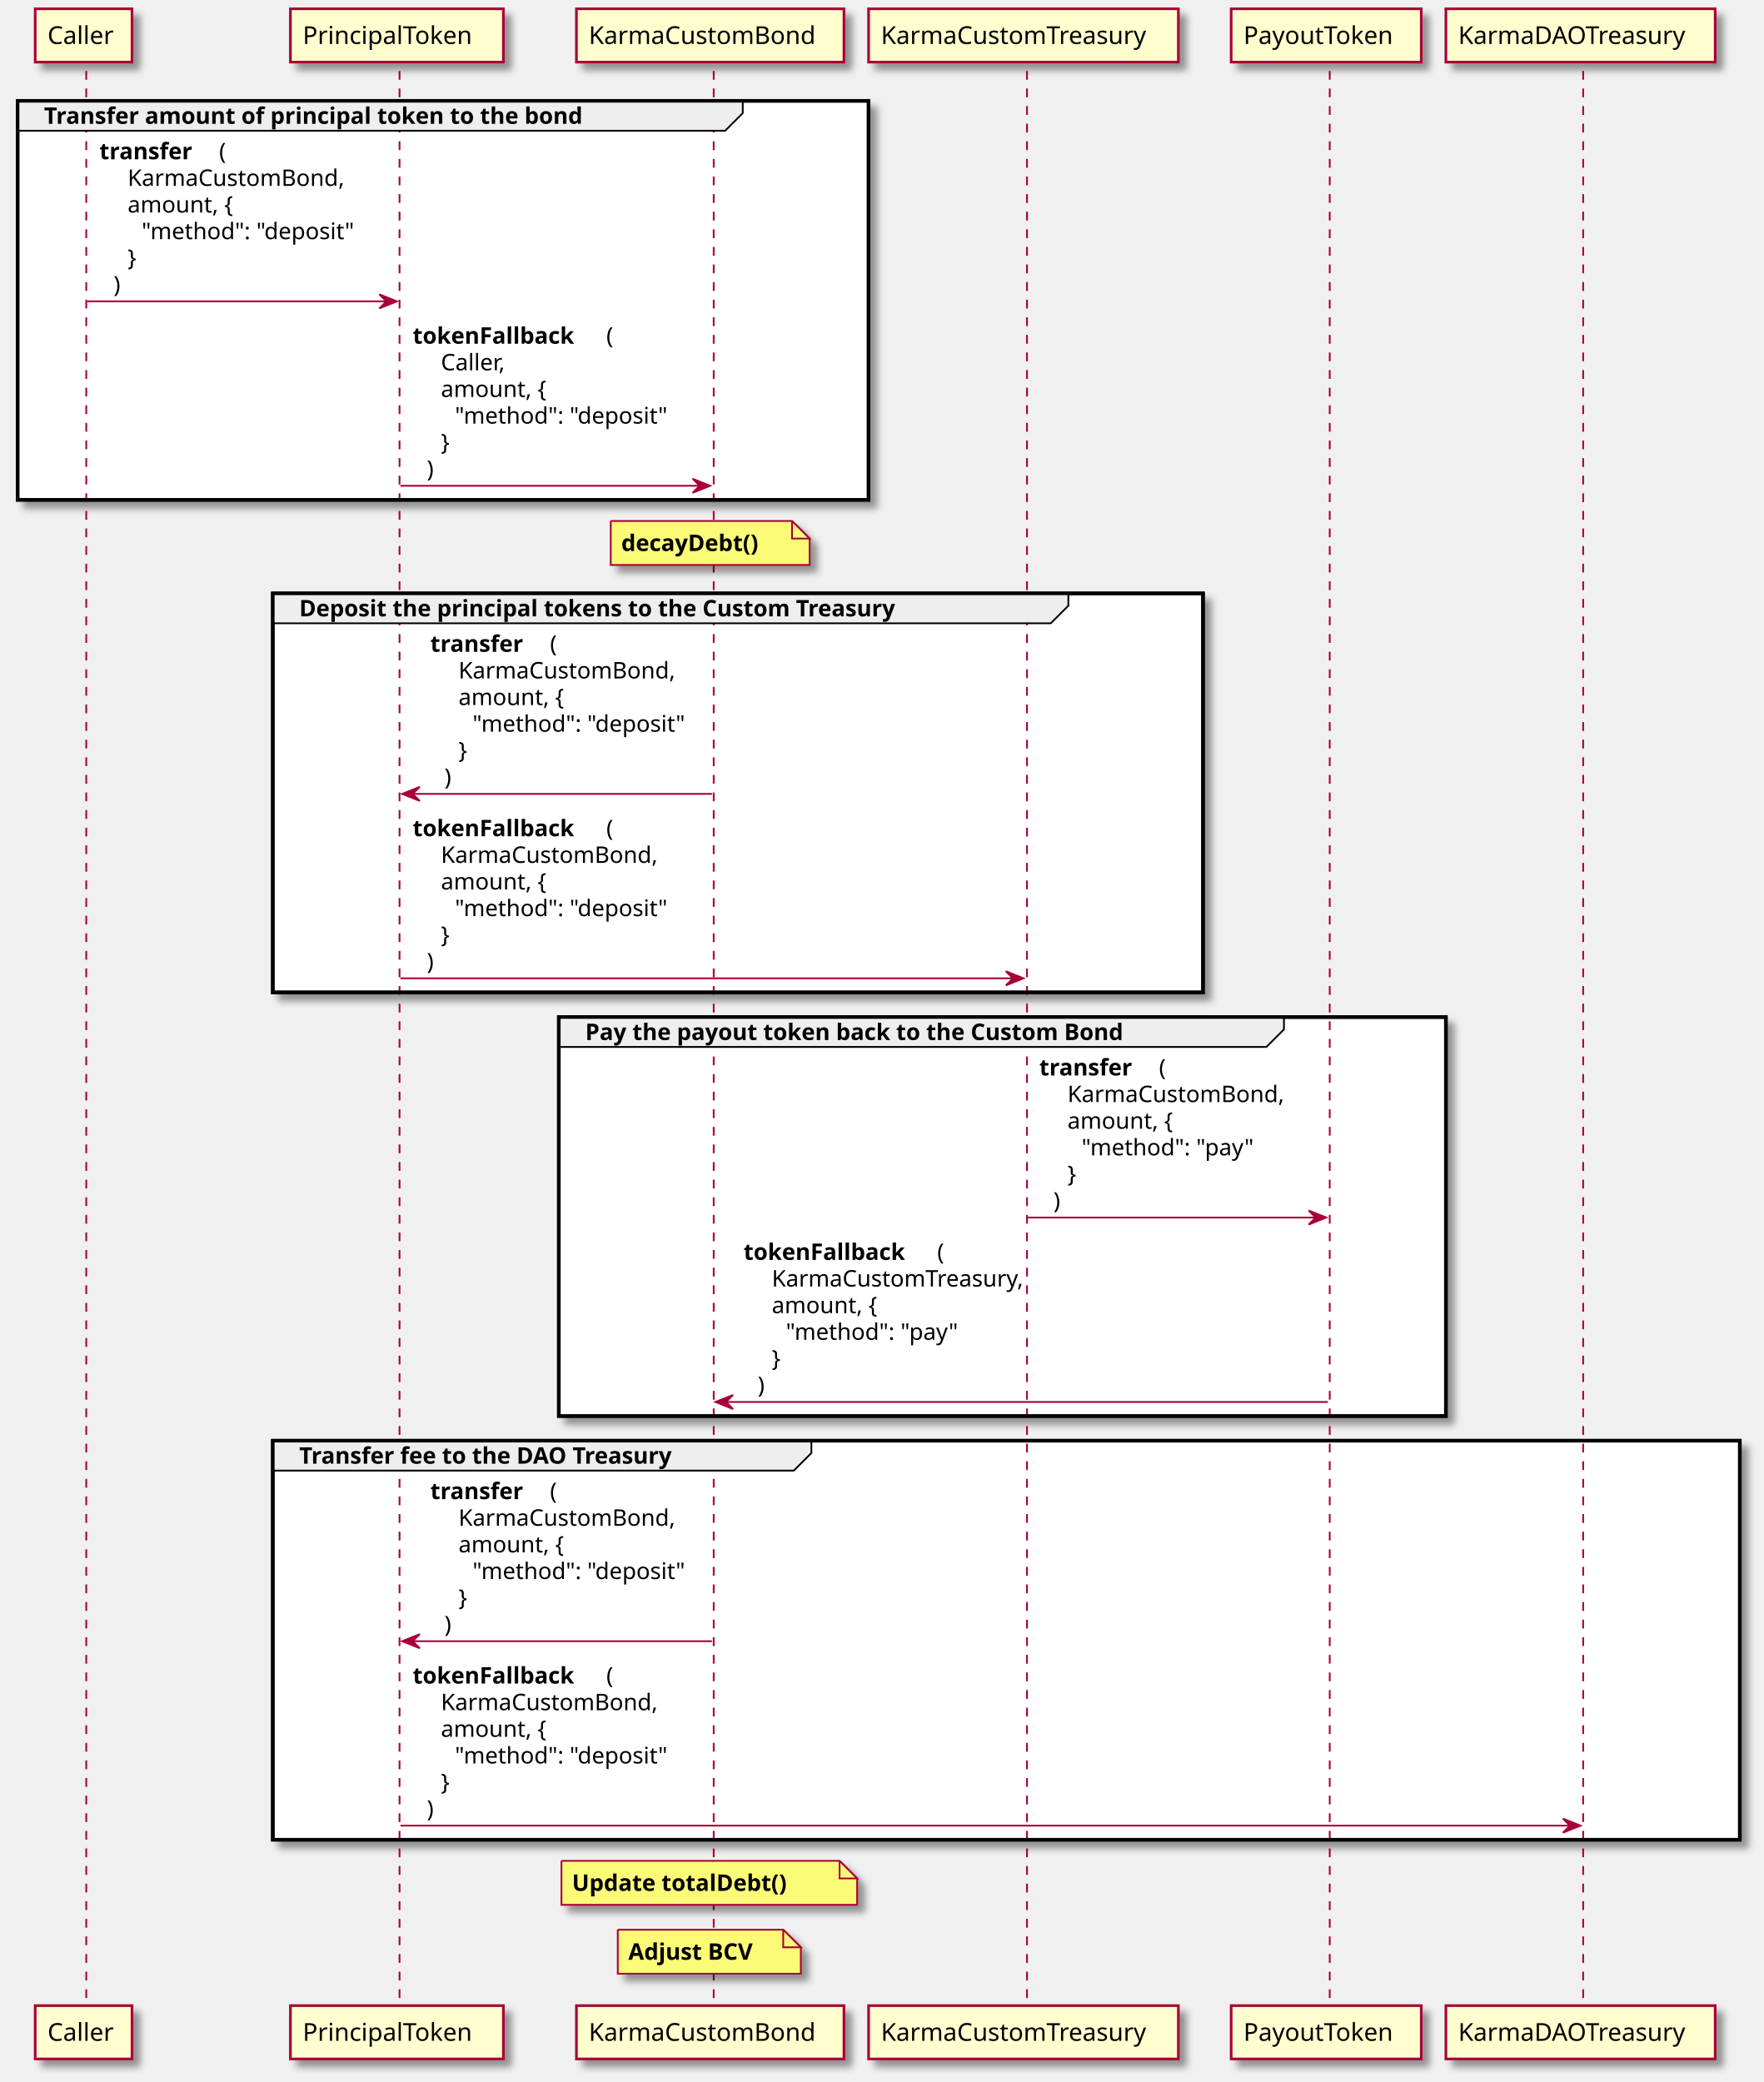
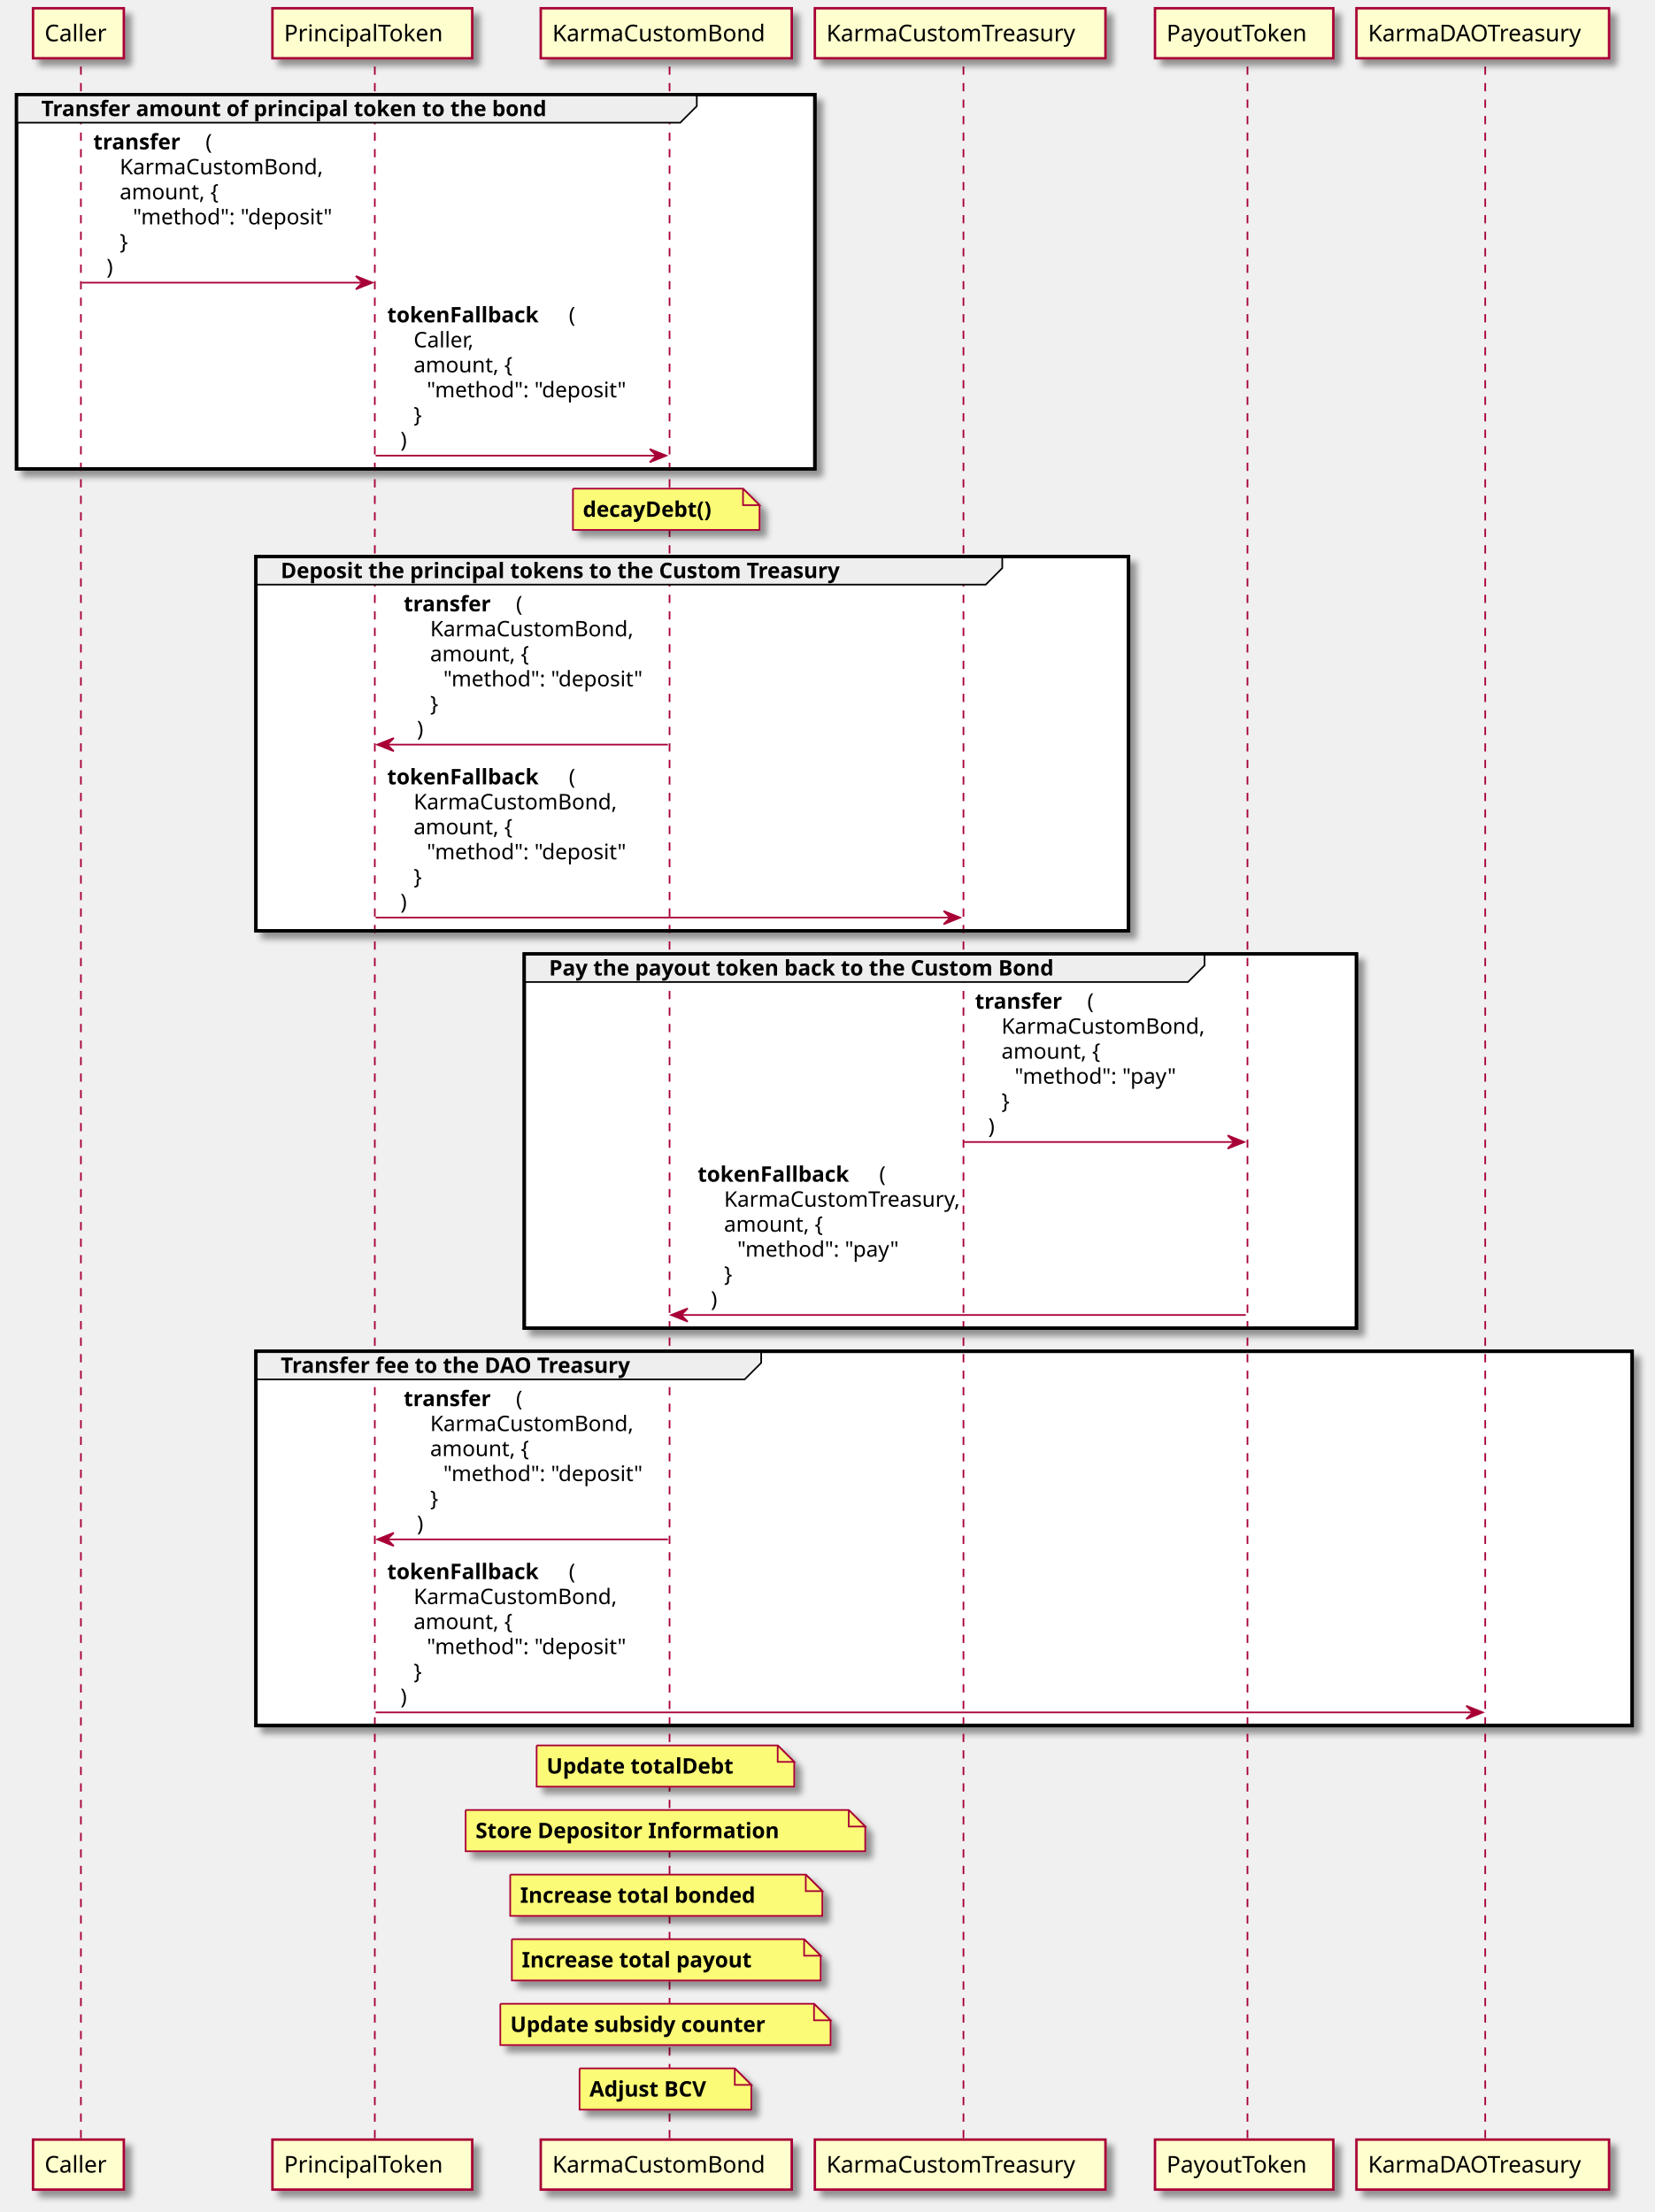
- <svg xmlns="http://www.w3.org/2000/svg" contentScriptType="application/ecmascript" contentStyleType="text/css" height="1183px" preserveAspectRatio="none" style="width:1002px;height:1183px;background:#FFFFFF;" version="1.1" viewBox="0 0 1002 1183" width="1002px" zoomAndPan="magnify">
+ <svg xmlns="http://www.w3.org/2000/svg" contentScriptType="application/ecmascript" contentStyleType="text/css" height="1340px" preserveAspectRatio="none" style="width:1002px;height:1340px;background:#FFFFFF;" version="1.1" viewBox="0 0 1002 1340" width="1002px" zoomAndPan="magnify">
  <defs>
-     <filter height="300%" id="fufebqce7en3x" width="300%" x="-1" y="-1">
+     <filter height="300%" id="f1h69z03zlzyb4" width="300%" x="-1" y="-1">
      <feGaussianBlur result="blurOut" stdDeviation="2.0" />
      <feColorMatrix in="blurOut" result="blurOut2" type="matrix" values="0 0 0 0 0 0 0 0 0 0 0 0 0 0 0 0 0 0 .4 0" />
      <feOffset dx="4.0" dy="4.0" in="blurOut2" result="blurOut3" />
      <feBlend in="SourceGraphic" in2="blurOut3" mode="normal" />
    </filter>
  </defs>
  <g>
-     <rect fill="#FFFFFF" filter="url(#fufebqce7en3x)" height="226.727" style="stroke:#000000;stroke-width:2.0;" width="483.5" x="10" y="57.297" />
-     <rect fill="#FFFFFF" filter="url(#fufebqce7en3x)" height="226.727" style="stroke:#000000;stroke-width:2.0;" width="528.5" x="155" y="337.156" />
-     <rect fill="#FFFFFF" filter="url(#fufebqce7en3x)" height="226.727" style="stroke:#000000;stroke-width:2.0;" width="504" x="317.5" y="577.883" />
-     <rect fill="#FFFFFF" filter="url(#fufebqce7en3x)" height="226.727" style="stroke:#000000;stroke-width:2.0;" width="833.5" x="155" y="818.609" />
-     <line style="stroke:#A80036;stroke-width:1.0;stroke-dasharray:5.0,5.0;" x1="49" x2="49" y1="40.297" y2="1140.602" />
-     <line style="stroke:#A80036;stroke-width:1.0;stroke-dasharray:5.0,5.0;" x1="227" x2="227" y1="40.297" y2="1140.602" />
-     <line style="stroke:#A80036;stroke-width:1.0;stroke-dasharray:5.0,5.0;" x1="405.5" x2="405.5" y1="40.297" y2="1140.602" />
-     <line style="stroke:#A80036;stroke-width:1.0;stroke-dasharray:5.0,5.0;" x1="583.5" x2="583.5" y1="40.297" y2="1140.602" />
-     <line style="stroke:#A80036;stroke-width:1.0;stroke-dasharray:5.0,5.0;" x1="755.5" x2="755.5" y1="40.297" y2="1140.602" />
-     <line style="stroke:#A80036;stroke-width:1.0;stroke-dasharray:5.0,5.0;" x1="899.5" x2="899.5" y1="40.297" y2="1140.602" />
-     <rect fill="#FEFECE" filter="url(#fufebqce7en3x)" height="30.297" style="stroke:#A80036;stroke-width:1.5;" width="55" x="20" y="5" />
+     <rect fill="#FFFFFF" filter="url(#f1h69z03zlzyb4)" height="226.727" style="stroke:#000000;stroke-width:2.0;" width="483.5" x="10" y="57.297" />
+     <rect fill="#FFFFFF" filter="url(#f1h69z03zlzyb4)" height="226.727" style="stroke:#000000;stroke-width:2.0;" width="528.5" x="155" y="337.156" />
+     <rect fill="#FFFFFF" filter="url(#f1h69z03zlzyb4)" height="226.727" style="stroke:#000000;stroke-width:2.0;" width="504" x="317.5" y="577.883" />
+     <rect fill="#FFFFFF" filter="url(#f1h69z03zlzyb4)" height="226.727" style="stroke:#000000;stroke-width:2.0;" width="833.5" x="155" y="818.609" />
+     <line style="stroke:#A80036;stroke-width:1.0;stroke-dasharray:5.0,5.0;" x1="49" x2="49" y1="40.297" y2="1297.133" />
+     <line style="stroke:#A80036;stroke-width:1.0;stroke-dasharray:5.0,5.0;" x1="227" x2="227" y1="40.297" y2="1297.133" />
+     <line style="stroke:#A80036;stroke-width:1.0;stroke-dasharray:5.0,5.0;" x1="405.5" x2="405.5" y1="40.297" y2="1297.133" />
+     <line style="stroke:#A80036;stroke-width:1.0;stroke-dasharray:5.0,5.0;" x1="583.5" x2="583.5" y1="40.297" y2="1297.133" />
+     <line style="stroke:#A80036;stroke-width:1.0;stroke-dasharray:5.0,5.0;" x1="755.5" x2="755.5" y1="40.297" y2="1297.133" />
+     <line style="stroke:#A80036;stroke-width:1.0;stroke-dasharray:5.0,5.0;" x1="899.5" x2="899.5" y1="40.297" y2="1297.133" />
+     <rect fill="#FEFECE" filter="url(#f1h69z03zlzyb4)" height="30.297" style="stroke:#A80036;stroke-width:1.5;" width="55" x="20" y="5" />
    <text fill="#000000" font-family="sans-serif" font-size="14" lengthAdjust="spacing" textLength="41" x="27" y="24.995">Caller</text>
-     <rect fill="#FEFECE" filter="url(#fufebqce7en3x)" height="30.297" style="stroke:#A80036;stroke-width:1.5;" width="55" x="20" y="1139.602" />
-     <text fill="#000000" font-family="sans-serif" font-size="14" lengthAdjust="spacing" textLength="41" x="27" y="1159.597">Caller</text>
-     <rect fill="#FEFECE" filter="url(#fufebqce7en3x)" height="30.297" style="stroke:#A80036;stroke-width:1.5;" width="121" x="165" y="5" />
+     <rect fill="#FEFECE" filter="url(#f1h69z03zlzyb4)" height="30.297" style="stroke:#A80036;stroke-width:1.5;" width="55" x="20" y="1296.133" />
+     <text fill="#000000" font-family="sans-serif" font-size="14" lengthAdjust="spacing" textLength="41" x="27" y="1316.128">Caller</text>
+     <rect fill="#FEFECE" filter="url(#f1h69z03zlzyb4)" height="30.297" style="stroke:#A80036;stroke-width:1.5;" width="121" x="165" y="5" />
    <text fill="#000000" font-family="sans-serif" font-size="14" lengthAdjust="spacing" textLength="107" x="172" y="24.995">PrincipalToken</text>
-     <rect fill="#FEFECE" filter="url(#fufebqce7en3x)" height="30.297" style="stroke:#A80036;stroke-width:1.5;" width="121" x="165" y="1139.602" />
-     <text fill="#000000" font-family="sans-serif" font-size="14" lengthAdjust="spacing" textLength="107" x="172" y="1159.597">PrincipalToken</text>
-     <rect fill="#FEFECE" filter="url(#fufebqce7en3x)" height="30.297" style="stroke:#A80036;stroke-width:1.5;" width="152" x="327.5" y="5" />
+     <rect fill="#FEFECE" filter="url(#f1h69z03zlzyb4)" height="30.297" style="stroke:#A80036;stroke-width:1.5;" width="121" x="165" y="1296.133" />
+     <text fill="#000000" font-family="sans-serif" font-size="14" lengthAdjust="spacing" textLength="107" x="172" y="1316.128">PrincipalToken</text>
+     <rect fill="#FEFECE" filter="url(#f1h69z03zlzyb4)" height="30.297" style="stroke:#A80036;stroke-width:1.5;" width="152" x="327.5" y="5" />
    <text fill="#000000" font-family="sans-serif" font-size="14" lengthAdjust="spacing" textLength="138" x="334.5" y="24.995">KarmaCustomBond</text>
-     <rect fill="#FEFECE" filter="url(#fufebqce7en3x)" height="30.297" style="stroke:#A80036;stroke-width:1.5;" width="152" x="327.5" y="1139.602" />
-     <text fill="#000000" font-family="sans-serif" font-size="14" lengthAdjust="spacing" textLength="138" x="334.5" y="1159.597">KarmaCustomBond</text>
-     <rect fill="#FEFECE" filter="url(#fufebqce7en3x)" height="30.297" style="stroke:#A80036;stroke-width:1.5;" width="176" x="493.5" y="5" />
+     <rect fill="#FEFECE" filter="url(#f1h69z03zlzyb4)" height="30.297" style="stroke:#A80036;stroke-width:1.5;" width="152" x="327.5" y="1296.133" />
+     <text fill="#000000" font-family="sans-serif" font-size="14" lengthAdjust="spacing" textLength="138" x="334.5" y="1316.128">KarmaCustomBond</text>
+     <rect fill="#FEFECE" filter="url(#f1h69z03zlzyb4)" height="30.297" style="stroke:#A80036;stroke-width:1.5;" width="176" x="493.5" y="5" />
    <text fill="#000000" font-family="sans-serif" font-size="14" lengthAdjust="spacing" textLength="162" x="500.5" y="24.995">KarmaCustomTreasury</text>
-     <rect fill="#FEFECE" filter="url(#fufebqce7en3x)" height="30.297" style="stroke:#A80036;stroke-width:1.5;" width="176" x="493.5" y="1139.602" />
-     <text fill="#000000" font-family="sans-serif" font-size="14" lengthAdjust="spacing" textLength="162" x="500.5" y="1159.597">KarmaCustomTreasury</text>
-     <rect fill="#FEFECE" filter="url(#fufebqce7en3x)" height="30.297" style="stroke:#A80036;stroke-width:1.5;" width="108" x="699.5" y="5" />
+     <rect fill="#FEFECE" filter="url(#f1h69z03zlzyb4)" height="30.297" style="stroke:#A80036;stroke-width:1.5;" width="176" x="493.5" y="1296.133" />
+     <text fill="#000000" font-family="sans-serif" font-size="14" lengthAdjust="spacing" textLength="162" x="500.5" y="1316.128">KarmaCustomTreasury</text>
+     <rect fill="#FEFECE" filter="url(#f1h69z03zlzyb4)" height="30.297" style="stroke:#A80036;stroke-width:1.5;" width="108" x="699.5" y="5" />
    <text fill="#000000" font-family="sans-serif" font-size="14" lengthAdjust="spacing" textLength="94" x="706.5" y="24.995">PayoutToken</text>
-     <rect fill="#FEFECE" filter="url(#fufebqce7en3x)" height="30.297" style="stroke:#A80036;stroke-width:1.5;" width="108" x="699.5" y="1139.602" />
-     <text fill="#000000" font-family="sans-serif" font-size="14" lengthAdjust="spacing" textLength="94" x="706.5" y="1159.597">PayoutToken</text>
-     <rect fill="#FEFECE" filter="url(#fufebqce7en3x)" height="30.297" style="stroke:#A80036;stroke-width:1.5;" width="153" x="821.5" y="5" />
+     <rect fill="#FEFECE" filter="url(#f1h69z03zlzyb4)" height="30.297" style="stroke:#A80036;stroke-width:1.5;" width="108" x="699.5" y="1296.133" />
+     <text fill="#000000" font-family="sans-serif" font-size="14" lengthAdjust="spacing" textLength="94" x="706.5" y="1316.128">PayoutToken</text>
+     <rect fill="#FEFECE" filter="url(#f1h69z03zlzyb4)" height="30.297" style="stroke:#A80036;stroke-width:1.5;" width="153" x="821.5" y="5" />
    <text fill="#000000" font-family="sans-serif" font-size="14" lengthAdjust="spacing" textLength="139" x="828.5" y="24.995">KarmaDAOTreasury</text>
-     <rect fill="#FEFECE" filter="url(#fufebqce7en3x)" height="30.297" style="stroke:#A80036;stroke-width:1.5;" width="153" x="821.5" y="1139.602" />
-     <text fill="#000000" font-family="sans-serif" font-size="14" lengthAdjust="spacing" textLength="139" x="828.5" y="1159.597">KarmaDAOTreasury</text>
+     <rect fill="#FEFECE" filter="url(#f1h69z03zlzyb4)" height="30.297" style="stroke:#A80036;stroke-width:1.5;" width="153" x="821.5" y="1296.133" />
+     <text fill="#000000" font-family="sans-serif" font-size="14" lengthAdjust="spacing" textLength="139" x="828.5" y="1316.128">KarmaDAOTreasury</text>
    <path d="M10,57.297 L422,57.297 L422,64.297 L412,74.297 L10,74.297 L10,57.297 " fill="#EEEEEE" style="stroke:#000000;stroke-width:1.0;" />
    <rect fill="none" height="226.727" style="stroke:#000000;stroke-width:2.0;" width="483.5" x="10" y="57.297" />
    <text fill="#000000" font-family="sans-serif" font-size="13" font-weight="bold" lengthAdjust="spacing" textLength="367" x="25" y="70.364">Transfer amount of principal token to the bond</text>
    <polygon fill="#A80036" points="215.5,167.227,225.5,171.227,215.5,175.227,219.5,171.227" style="stroke:#A80036;stroke-width:1.0;" />
    <line style="stroke:#A80036;stroke-width:1.0;" x1="49.5" x2="221.5" y1="171.227" y2="171.227" />
    <text fill="#000000" font-family="sans-serif" font-size="13" font-weight="bold" lengthAdjust="spacing" textLength="64" x="56.5" y="90.497">transfer</text>
    <text fill="#000000" font-family="sans-serif" font-size="13" lengthAdjust="spacing" textLength="5" x="124.5" y="90.497">(</text>
    <text fill="#000000" font-family="sans-serif" font-size="13" lengthAdjust="spacing" textLength="128" x="72.5" y="105.629">KarmaCustomBond,</text>
    <text fill="#000000" font-family="sans-serif" font-size="13" lengthAdjust="spacing" textLength="67" x="72.5" y="120.762">amount, {</text>
    <text fill="#000000" font-family="sans-serif" font-size="13" lengthAdjust="spacing" textLength="126" x="80.5" y="135.895">"method": "deposit"</text>
    <text fill="#000000" font-family="sans-serif" font-size="13" lengthAdjust="spacing" textLength="9" x="72.5" y="151.028">}</text>
    <text fill="#000000" font-family="sans-serif" font-size="13" lengthAdjust="spacing" textLength="5" x="64.5" y="166.161">)</text>
    <polygon fill="#A80036" points="393.5,272.023,403.5,276.023,393.5,280.023,397.5,276.023" style="stroke:#A80036;stroke-width:1.0;" />
    <line style="stroke:#A80036;stroke-width:1.0;" x1="227.5" x2="399.5" y1="276.023" y2="276.023" />
    <text fill="#000000" font-family="sans-serif" font-size="13" font-weight="bold" lengthAdjust="spacing" textLength="106" x="234.5" y="195.293">tokenFallback</text>
    <text fill="#000000" font-family="sans-serif" font-size="13" lengthAdjust="spacing" textLength="5" x="344.5" y="195.293">(</text>
    <text fill="#000000" font-family="sans-serif" font-size="13" lengthAdjust="spacing" textLength="40" x="250.5" y="210.426">Caller,</text>
    <text fill="#000000" font-family="sans-serif" font-size="13" lengthAdjust="spacing" textLength="67" x="250.5" y="225.559">amount, {</text>
    <text fill="#000000" font-family="sans-serif" font-size="13" lengthAdjust="spacing" textLength="126" x="258.5" y="240.692">"method": "deposit"</text>
    <text fill="#000000" font-family="sans-serif" font-size="13" lengthAdjust="spacing" textLength="9" x="250.5" y="255.825">}</text>
    <text fill="#000000" font-family="sans-serif" font-size="13" lengthAdjust="spacing" textLength="5" x="242.5" y="270.957">)</text>
-     <path d="M347,296.023 L347,321.023 L460,321.023 L460,306.023 L450,296.023 L347,296.023 " fill="#FBFB77" filter="url(#fufebqce7en3x)" style="stroke:#A80036;stroke-width:1.0;" />
+     <path d="M347,296.023 L347,321.023 L460,321.023 L460,306.023 L450,296.023 L347,296.023 " fill="#FBFB77" filter="url(#f1h69z03zlzyb4)" style="stroke:#A80036;stroke-width:1.0;" />
    <path d="M450,296.023 L450,306.023 L460,306.023 L450,296.023 " fill="#FBFB77" style="stroke:#A80036;stroke-width:1.0;" />
    <text fill="#000000" font-family="sans-serif" font-size="13" font-weight="bold" lengthAdjust="spacing" textLength="92" x="353" y="313.09">decayDebt()</text>
    <path d="M155,337.156 L607,337.156 L607,344.156 L597,354.156 L155,354.156 L155,337.156 " fill="#EEEEEE" style="stroke:#000000;stroke-width:1.0;" />
    <rect fill="none" height="226.727" style="stroke:#000000;stroke-width:2.0;" width="528.5" x="155" y="337.156" />
    <text fill="#000000" font-family="sans-serif" font-size="13" font-weight="bold" lengthAdjust="spacing" textLength="407" x="170" y="350.223">Deposit the principal tokens to the Custom Treasury</text>
    <polygon fill="#A80036" points="238.5,447.086,228.5,451.086,238.5,455.086,234.5,451.086" style="stroke:#A80036;stroke-width:1.0;" />
    <line style="stroke:#A80036;stroke-width:1.0;" x1="232.5" x2="404.5" y1="451.086" y2="451.086" />
    <text fill="#000000" font-family="sans-serif" font-size="13" font-weight="bold" lengthAdjust="spacing" textLength="64" x="244.5" y="370.356">transfer</text>
    <text fill="#000000" font-family="sans-serif" font-size="13" lengthAdjust="spacing" textLength="5" x="312.5" y="370.356">(</text>
    <text fill="#000000" font-family="sans-serif" font-size="13" lengthAdjust="spacing" textLength="128" x="260.5" y="385.489">KarmaCustomBond,</text>
    <text fill="#000000" font-family="sans-serif" font-size="13" lengthAdjust="spacing" textLength="67" x="260.5" y="400.622">amount, {</text>
    <text fill="#000000" font-family="sans-serif" font-size="13" lengthAdjust="spacing" textLength="126" x="268.5" y="415.754">"method": "deposit"</text>
    <text fill="#000000" font-family="sans-serif" font-size="13" lengthAdjust="spacing" textLength="9" x="260.5" y="430.887">}</text>
    <text fill="#000000" font-family="sans-serif" font-size="13" lengthAdjust="spacing" textLength="5" x="252.5" y="446.02">)</text>
    <polygon fill="#A80036" points="571.5,551.883,581.5,555.883,571.5,559.883,575.5,555.883" style="stroke:#A80036;stroke-width:1.0;" />
    <line style="stroke:#A80036;stroke-width:1.0;" x1="227.5" x2="577.5" y1="555.883" y2="555.883" />
    <text fill="#000000" font-family="sans-serif" font-size="13" font-weight="bold" lengthAdjust="spacing" textLength="106" x="234.5" y="475.153">tokenFallback</text>
    <text fill="#000000" font-family="sans-serif" font-size="13" lengthAdjust="spacing" textLength="5" x="344.5" y="475.153">(</text>
    <text fill="#000000" font-family="sans-serif" font-size="13" lengthAdjust="spacing" textLength="128" x="250.5" y="490.286">KarmaCustomBond,</text>
    <text fill="#000000" font-family="sans-serif" font-size="13" lengthAdjust="spacing" textLength="67" x="250.5" y="505.418">amount, {</text>
    <text fill="#000000" font-family="sans-serif" font-size="13" lengthAdjust="spacing" textLength="126" x="258.5" y="520.551">"method": "deposit"</text>
    <text fill="#000000" font-family="sans-serif" font-size="13" lengthAdjust="spacing" textLength="9" x="250.5" y="535.684">}</text>
    <text fill="#000000" font-family="sans-serif" font-size="13" lengthAdjust="spacing" textLength="5" x="242.5" y="550.817">)</text>
    <path d="M317.5,577.883 L729.5,577.883 L729.5,584.883 L719.5,594.883 L317.5,594.883 L317.5,577.883 " fill="#EEEEEE" style="stroke:#000000;stroke-width:1.0;" />
    <rect fill="none" height="226.727" style="stroke:#000000;stroke-width:2.0;" width="504" x="317.5" y="577.883" />
    <text fill="#000000" font-family="sans-serif" font-size="13" font-weight="bold" lengthAdjust="spacing" textLength="367" x="332.5" y="590.95">Pay the payout token back to the Custom Bond</text>
    <polygon fill="#A80036" points="743.5,687.812,753.5,691.812,743.5,695.812,747.5,691.812" style="stroke:#A80036;stroke-width:1.0;" />
    <line style="stroke:#A80036;stroke-width:1.0;" x1="583.5" x2="749.5" y1="691.812" y2="691.812" />
    <text fill="#000000" font-family="sans-serif" font-size="13" font-weight="bold" lengthAdjust="spacing" textLength="64" x="590.5" y="611.082">transfer</text>
    <text fill="#000000" font-family="sans-serif" font-size="13" lengthAdjust="spacing" textLength="5" x="658.5" y="611.082">(</text>
    <text fill="#000000" font-family="sans-serif" font-size="13" lengthAdjust="spacing" textLength="128" x="606.5" y="626.215">KarmaCustomBond,</text>
    <text fill="#000000" font-family="sans-serif" font-size="13" lengthAdjust="spacing" textLength="67" x="606.5" y="641.348">amount, {</text>
    <text fill="#000000" font-family="sans-serif" font-size="13" lengthAdjust="spacing" textLength="103" x="614.5" y="656.481">"method": "pay"</text>
    <text fill="#000000" font-family="sans-serif" font-size="13" lengthAdjust="spacing" textLength="9" x="606.5" y="671.614">}</text>
    <text fill="#000000" font-family="sans-serif" font-size="13" lengthAdjust="spacing" textLength="5" x="598.5" y="686.747">)</text>
    <polygon fill="#A80036" points="416.5,792.609,406.5,796.609,416.5,800.609,412.5,796.609" style="stroke:#A80036;stroke-width:1.0;" />
    <line style="stroke:#A80036;stroke-width:1.0;" x1="410.5" x2="754.5" y1="796.609" y2="796.609" />
    <text fill="#000000" font-family="sans-serif" font-size="13" font-weight="bold" lengthAdjust="spacing" textLength="106" x="422.5" y="715.879">tokenFallback</text>
    <text fill="#000000" font-family="sans-serif" font-size="13" lengthAdjust="spacing" textLength="5" x="532.5" y="715.879">(</text>
    <text fill="#000000" font-family="sans-serif" font-size="13" lengthAdjust="spacing" textLength="153" x="438.5" y="731.012">KarmaCustomTreasury,</text>
    <text fill="#000000" font-family="sans-serif" font-size="13" lengthAdjust="spacing" textLength="67" x="438.5" y="746.145">amount, {</text>
    <text fill="#000000" font-family="sans-serif" font-size="13" lengthAdjust="spacing" textLength="103" x="446.5" y="761.278">"method": "pay"</text>
    <text fill="#000000" font-family="sans-serif" font-size="13" lengthAdjust="spacing" textLength="9" x="438.5" y="776.411">}</text>
    <text fill="#000000" font-family="sans-serif" font-size="13" lengthAdjust="spacing" textLength="5" x="430.5" y="791.543">)</text>
    <path d="M155,818.609 L461,818.609 L461,825.609 L451,835.609 L155,835.609 L155,818.609 " fill="#EEEEEE" style="stroke:#000000;stroke-width:1.0;" />
    <rect fill="none" height="226.727" style="stroke:#000000;stroke-width:2.0;" width="833.5" x="155" y="818.609" />
    <text fill="#000000" font-family="sans-serif" font-size="13" font-weight="bold" lengthAdjust="spacing" textLength="261" x="170" y="831.676">Transfer fee to the DAO Treasury</text>
    <polygon fill="#A80036" points="238.5,928.539,228.5,932.539,238.5,936.539,234.5,932.539" style="stroke:#A80036;stroke-width:1.0;" />
    <line style="stroke:#A80036;stroke-width:1.0;" x1="232.5" x2="404.5" y1="932.539" y2="932.539" />
    <text fill="#000000" font-family="sans-serif" font-size="13" font-weight="bold" lengthAdjust="spacing" textLength="64" x="244.5" y="851.809">transfer</text>
    <text fill="#000000" font-family="sans-serif" font-size="13" lengthAdjust="spacing" textLength="5" x="312.5" y="851.809">(</text>
    <text fill="#000000" font-family="sans-serif" font-size="13" lengthAdjust="spacing" textLength="128" x="260.5" y="866.942">KarmaCustomBond,</text>
    <text fill="#000000" font-family="sans-serif" font-size="13" lengthAdjust="spacing" textLength="67" x="260.5" y="882.075">amount, {</text>
    <text fill="#000000" font-family="sans-serif" font-size="13" lengthAdjust="spacing" textLength="126" x="268.5" y="897.207">"method": "deposit"</text>
    <text fill="#000000" font-family="sans-serif" font-size="13" lengthAdjust="spacing" textLength="9" x="260.5" y="912.34">}</text>
    <text fill="#000000" font-family="sans-serif" font-size="13" lengthAdjust="spacing" textLength="5" x="252.5" y="927.473">)</text>
    <polygon fill="#A80036" points="888,1033.336,898,1037.336,888,1041.336,892,1037.336" style="stroke:#A80036;stroke-width:1.0;" />
    <line style="stroke:#A80036;stroke-width:1.0;" x1="227.5" x2="894" y1="1037.336" y2="1037.336" />
    <text fill="#000000" font-family="sans-serif" font-size="13" font-weight="bold" lengthAdjust="spacing" textLength="106" x="234.5" y="956.606">tokenFallback</text>
    <text fill="#000000" font-family="sans-serif" font-size="13" lengthAdjust="spacing" textLength="5" x="344.5" y="956.606">(</text>
    <text fill="#000000" font-family="sans-serif" font-size="13" lengthAdjust="spacing" textLength="128" x="250.5" y="971.739">KarmaCustomBond,</text>
    <text fill="#000000" font-family="sans-serif" font-size="13" lengthAdjust="spacing" textLength="67" x="250.5" y="986.872">amount, {</text>
    <text fill="#000000" font-family="sans-serif" font-size="13" lengthAdjust="spacing" textLength="126" x="258.5" y="1002.004">"method": "deposit"</text>
    <text fill="#000000" font-family="sans-serif" font-size="13" lengthAdjust="spacing" textLength="9" x="250.5" y="1017.137">}</text>
    <text fill="#000000" font-family="sans-serif" font-size="13" lengthAdjust="spacing" textLength="5" x="242.5" y="1032.27">)</text>
-     <path d="M319,1057.336 L319,1082.336 L487,1082.336 L487,1067.336 L477,1057.336 L319,1057.336 " fill="#FBFB77" filter="url(#fufebqce7en3x)" style="stroke:#A80036;stroke-width:1.0;" />
-     <path d="M477,1057.336 L477,1067.336 L487,1067.336 L477,1057.336 " fill="#FBFB77" style="stroke:#A80036;stroke-width:1.0;" />
-     <text fill="#000000" font-family="sans-serif" font-size="13" font-weight="bold" lengthAdjust="spacing" textLength="147" x="325" y="1074.403">Update totalDebt()</text>
-     <path d="M351,1096.469 L351,1121.469 L455,1121.469 L455,1106.469 L445,1096.469 L351,1096.469 " fill="#FBFB77" filter="url(#fufebqce7en3x)" style="stroke:#A80036;stroke-width:1.0;" />
-     <path d="M445,1096.469 L445,1106.469 L455,1106.469 L445,1096.469 " fill="#FBFB77" style="stroke:#A80036;stroke-width:1.0;" />
-     <text fill="#000000" font-family="sans-serif" font-size="13" font-weight="bold" lengthAdjust="spacing" textLength="83" x="357" y="1113.536">Adjust BCV</text>
+     <path d="M325,1057.336 L325,1082.336 L481,1082.336 L481,1067.336 L471,1057.336 L325,1057.336 " fill="#FBFB77" filter="url(#f1h69z03zlzyb4)" style="stroke:#A80036;stroke-width:1.0;" />
+     <path d="M471,1057.336 L471,1067.336 L481,1067.336 L471,1057.336 " fill="#FBFB77" style="stroke:#A80036;stroke-width:1.0;" />
+     <text fill="#000000" font-family="sans-serif" font-size="13" font-weight="bold" lengthAdjust="spacing" textLength="135" x="331" y="1074.403">Update totalDebt</text>
+     <path d="M282,1096.469 L282,1121.469 L524,1121.469 L524,1106.469 L514,1096.469 L282,1096.469 " fill="#FBFB77" filter="url(#f1h69z03zlzyb4)" style="stroke:#A80036;stroke-width:1.0;" />
+     <path d="M514,1096.469 L514,1106.469 L524,1106.469 L514,1096.469 " fill="#FBFB77" style="stroke:#A80036;stroke-width:1.0;" />
+     <text fill="#000000" font-family="sans-serif" font-size="13" font-weight="bold" lengthAdjust="spacing" textLength="221" x="288" y="1113.536">Store Depositor Information</text>
+     <path d="M309,1135.602 L309,1160.602 L498,1160.602 L498,1145.602 L488,1135.602 L309,1135.602 " fill="#FBFB77" filter="url(#f1h69z03zlzyb4)" style="stroke:#A80036;stroke-width:1.0;" />
+     <path d="M488,1135.602 L488,1145.602 L498,1145.602 L488,1135.602 " fill="#FBFB77" style="stroke:#A80036;stroke-width:1.0;" />
+     <text fill="#000000" font-family="sans-serif" font-size="13" font-weight="bold" lengthAdjust="spacing" textLength="168" x="315" y="1152.668">Increase total bonded</text>
+     <path d="M310,1174.734 L310,1199.734 L497,1199.734 L497,1184.734 L487,1174.734 L310,1174.734 " fill="#FBFB77" filter="url(#f1h69z03zlzyb4)" style="stroke:#A80036;stroke-width:1.0;" />
+     <path d="M487,1174.734 L487,1184.734 L497,1184.734 L487,1174.734 " fill="#FBFB77" style="stroke:#A80036;stroke-width:1.0;" />
+     <text fill="#000000" font-family="sans-serif" font-size="13" font-weight="bold" lengthAdjust="spacing" textLength="166" x="316" y="1191.801">Increase total payout</text>
+     <path d="M303,1213.867 L303,1238.867 L503,1238.867 L503,1223.867 L493,1213.867 L303,1213.867 " fill="#FBFB77" filter="url(#f1h69z03zlzyb4)" style="stroke:#A80036;stroke-width:1.0;" />
+     <path d="M493,1213.867 L493,1223.867 L503,1223.867 L493,1213.867 " fill="#FBFB77" style="stroke:#A80036;stroke-width:1.0;" />
+     <text fill="#000000" font-family="sans-serif" font-size="13" font-weight="bold" lengthAdjust="spacing" textLength="179" x="309" y="1230.934">Update subsidy counter</text>
+     <path d="M351,1253 L351,1278 L455,1278 L455,1263 L445,1253 L351,1253 " fill="#FBFB77" filter="url(#f1h69z03zlzyb4)" style="stroke:#A80036;stroke-width:1.0;" />
+     <path d="M445,1253 L445,1263 L455,1263 L445,1253 " fill="#FBFB77" style="stroke:#A80036;stroke-width:1.0;" />
+     <text fill="#000000" font-family="sans-serif" font-size="13" font-weight="bold" lengthAdjust="spacing" textLength="83" x="357" y="1270.067">Adjust BCV</text>
  </g>
</svg>
